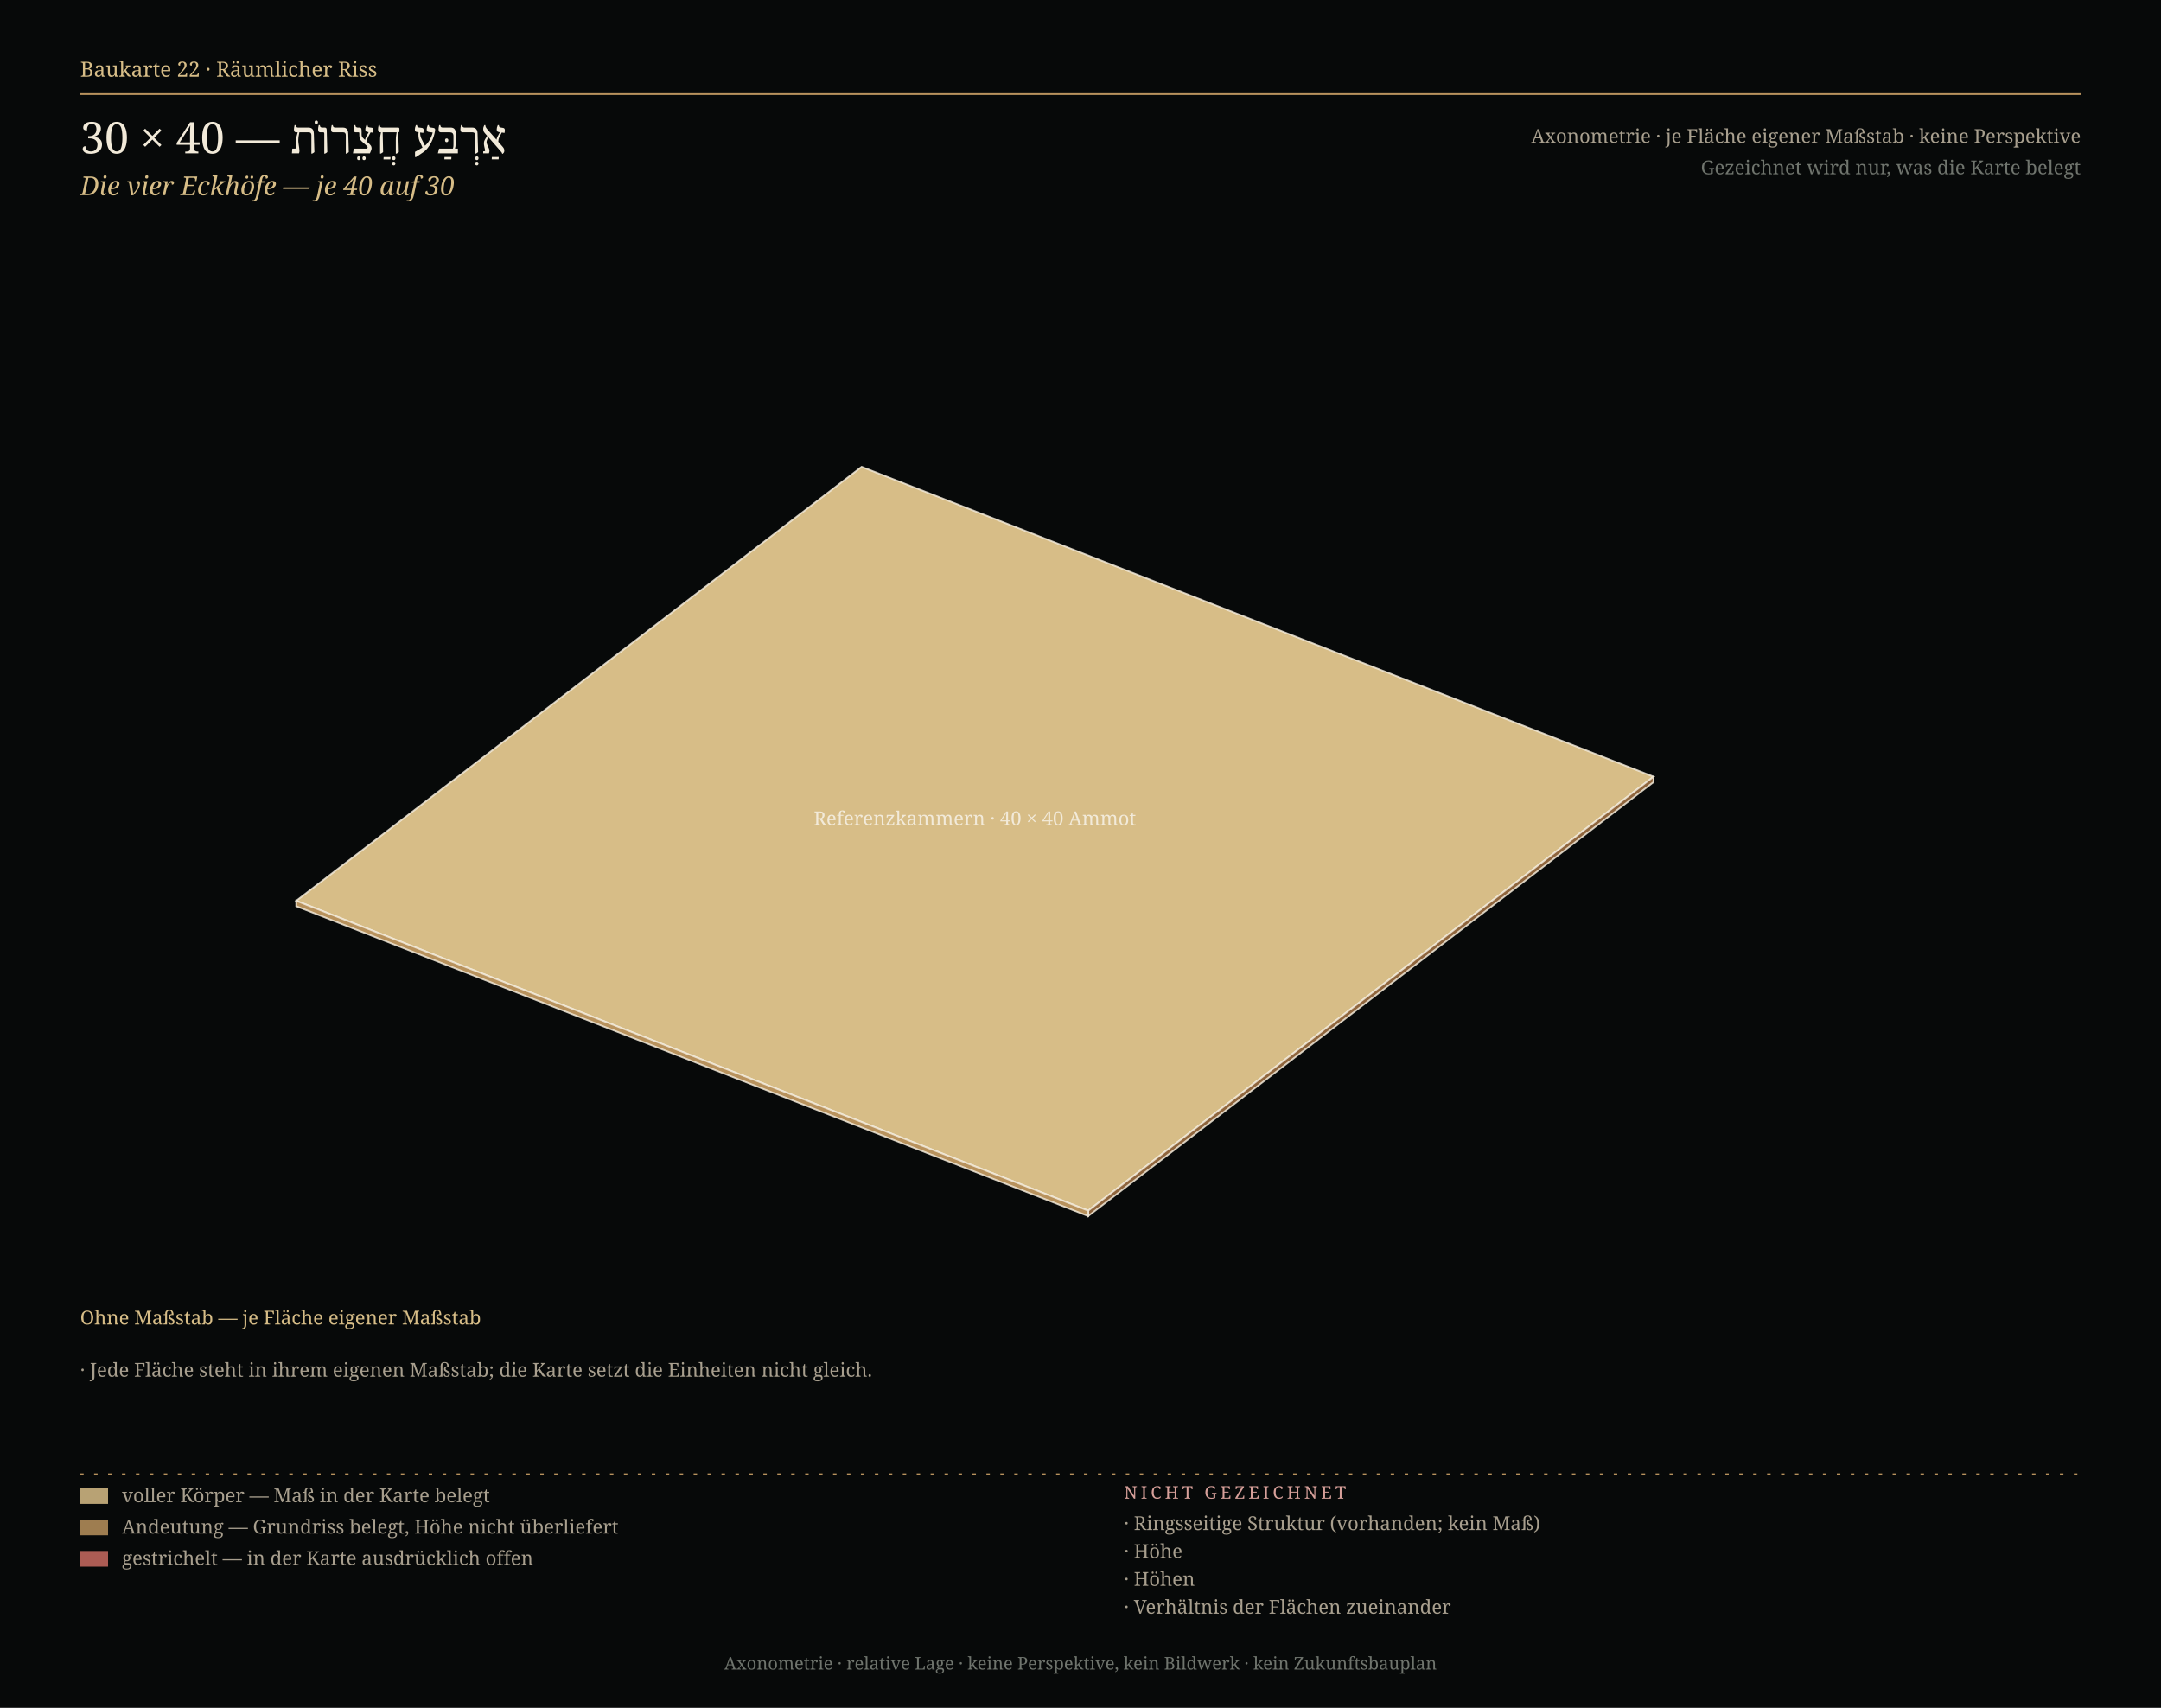
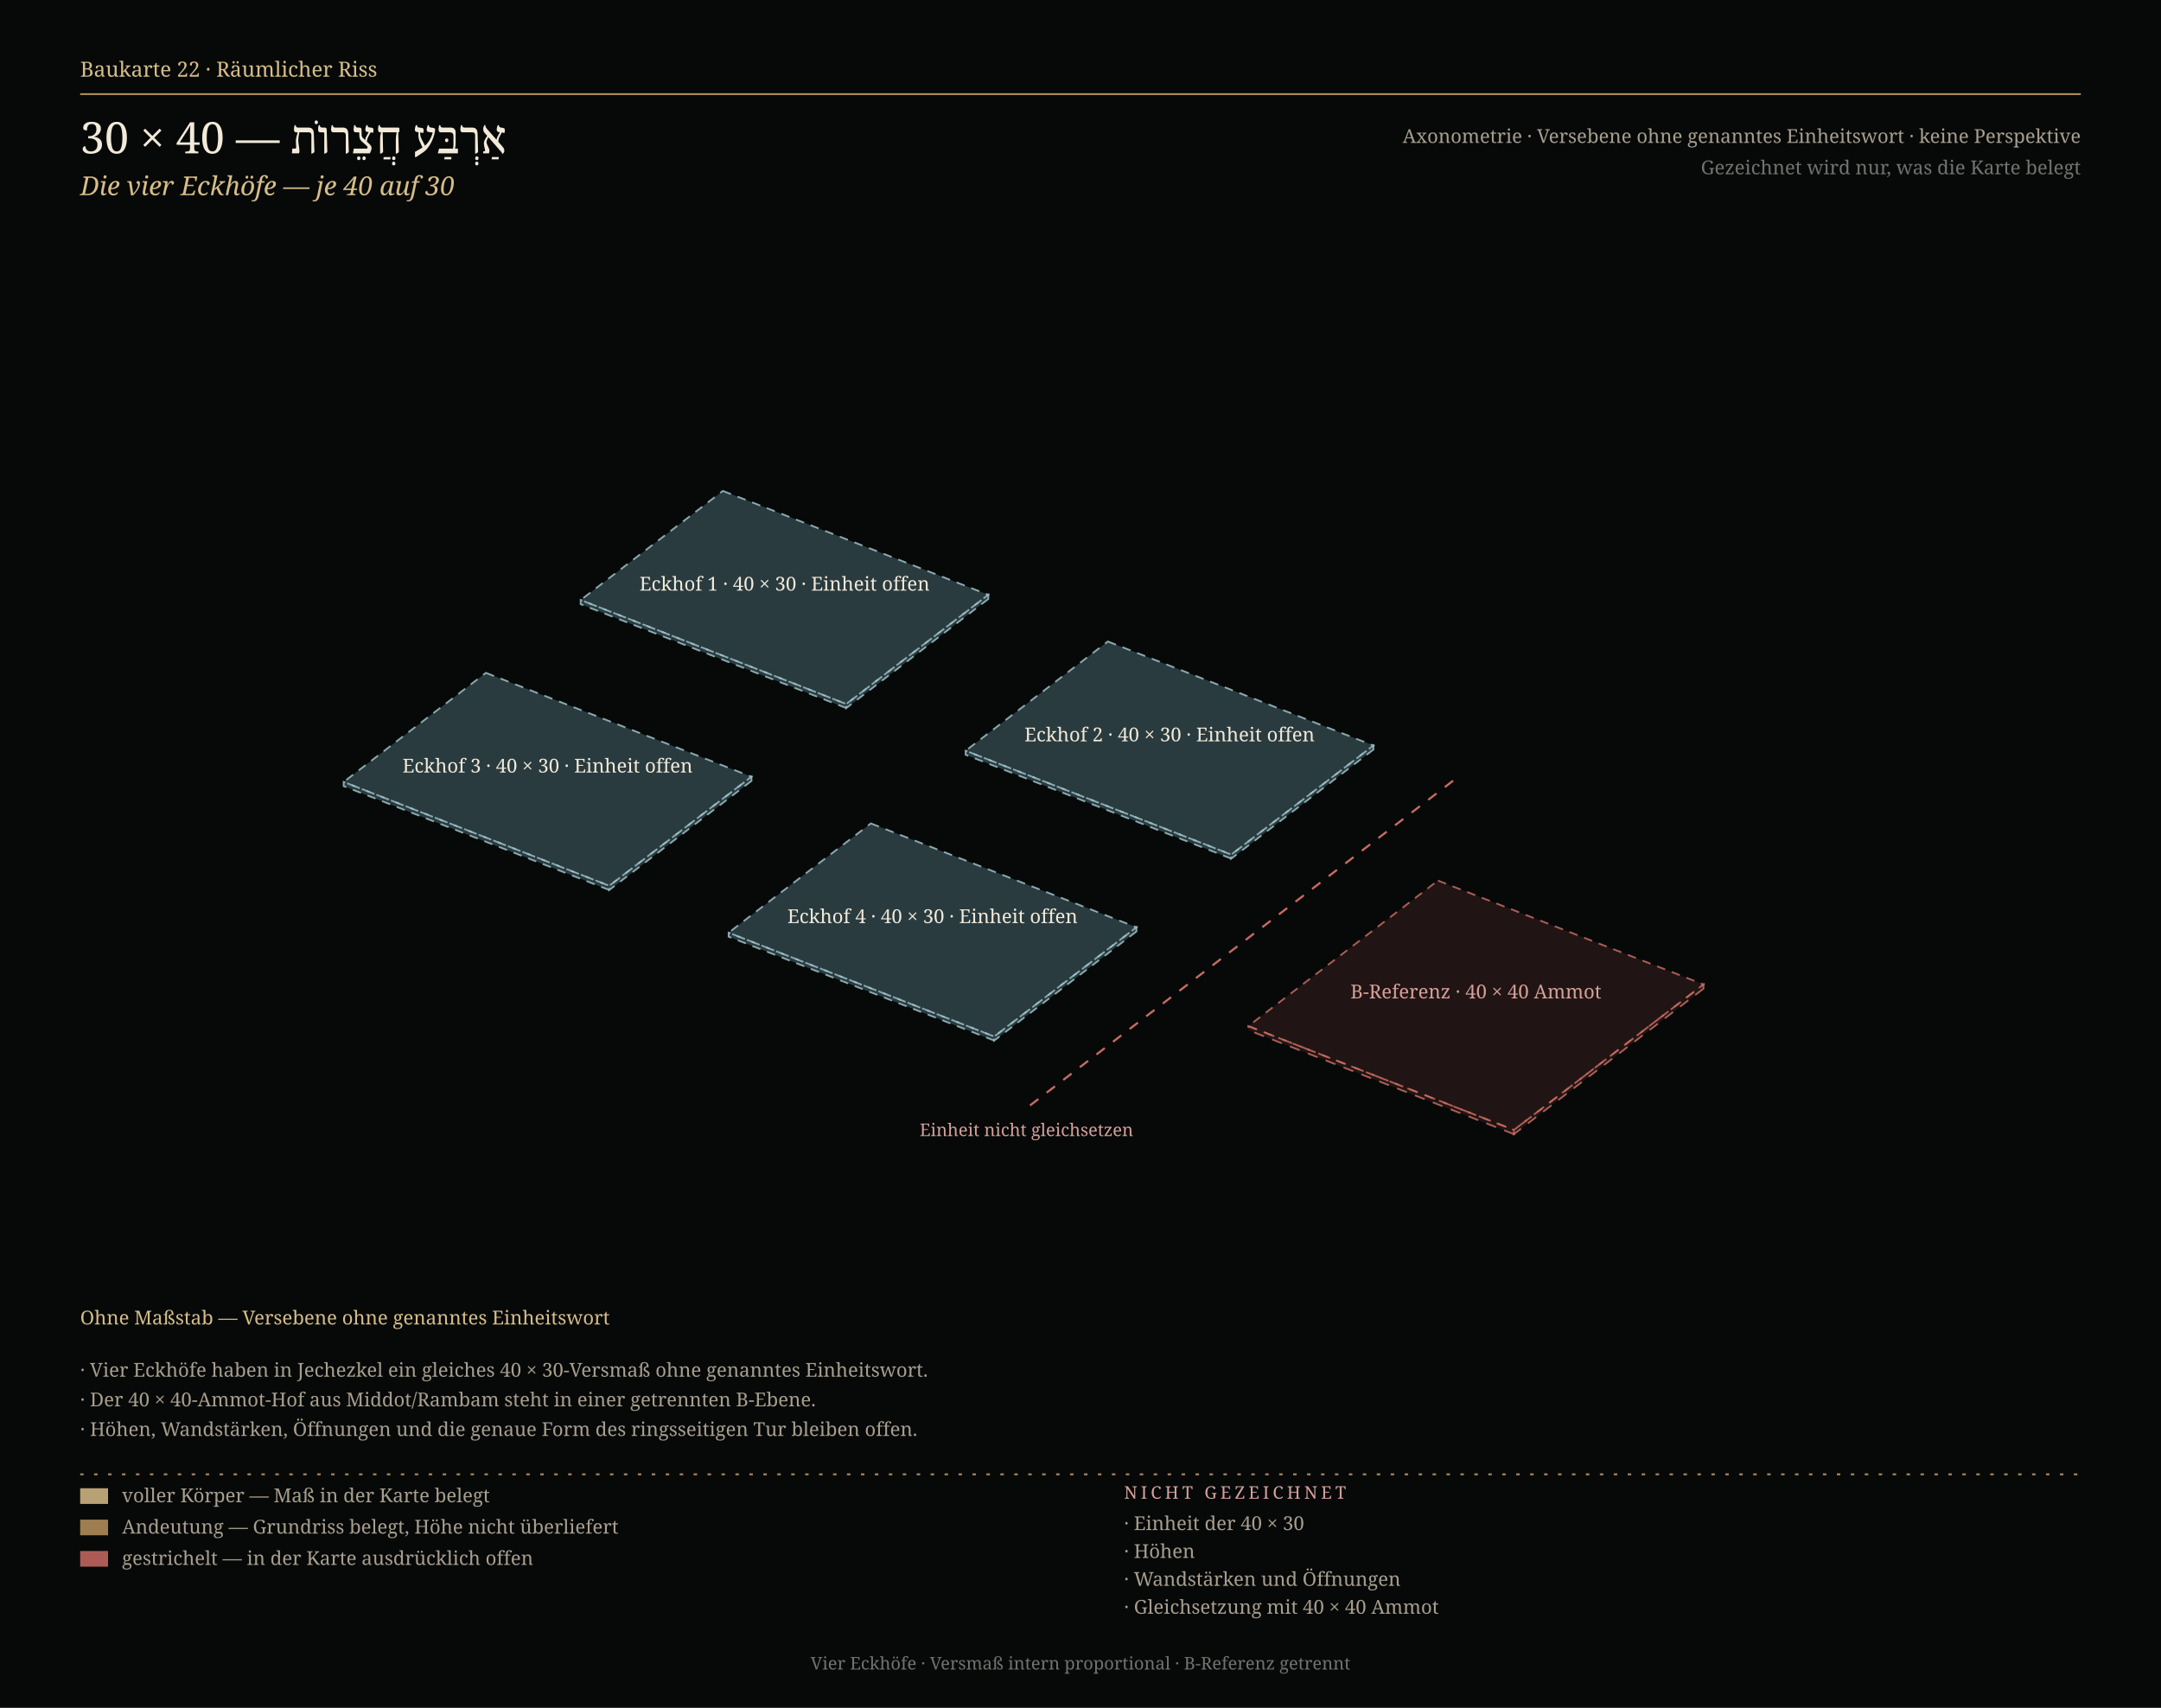
<svg xmlns="http://www.w3.org/2000/svg" viewBox="0 0 1240 980" width="100%" role="img" aria-labelledby="riss-t riss-d">
  <defs>
    <pattern id="rHatch" width="7" height="7" patternUnits="userSpaceOnUse" patternTransform="rotate(45)">
      <line x1="0" y1="0" x2="0" y2="7" stroke="#C96B62" stroke-width="1.5" opacity=".6" />
    </pattern>
    <pattern id="rHatchQ" width="8" height="8" patternUnits="userSpaceOnUse" patternTransform="rotate(45)">
      <line x1="0" y1="0" x2="0" y2="8" stroke="#6E9EAA" stroke-width="1.2" opacity=".55" />
    </pattern>
    <linearGradient id="rWall" x1="0" y1="0" x2="0" y2="1">
      <stop offset="0" stop-color="#D7BD87" />
      <stop offset="1" stop-color="#8F653D" />
    </linearGradient>
  </defs>
  <rect x="0.0" y="0.0" width="1240.0" height="980.0" fill="#070909" />
  <text x="46.0" y="44.0" fill="#D7BD87" font-family="EB Garamond, Georgia, serif" font-size="12">Baukarte 22 · Räumlicher Riss</text>
  <line x1="46.0" y1="54.0" x2="1194.0" y2="54.0" stroke="#B8925D" stroke-width="1" />
  <text x="46.0" y="88.0" fill="#F2EAD9" font-family="Frank Ruhl Libre, Noto Serif Hebrew, serif" font-size="25">אַרְבַּע חֲצֵרוֹת — 40 × 30</text>
  <text x="46.0" y="112.0" fill="#D7BD87" font-family="Cormorant Garamond, Georgia, serif" font-size="15" font-style="italic">Die vier Eckhöfe — je 40 auf 30</text>
-   <text x="1194.0" y="82.0" fill="#A89F8E" font-family="EB Garamond, Georgia, serif" font-size="11" text-anchor="end">Axonometrie · je Fläche eigener Maßstab · keine Perspektive</text>
+   <text x="1194.0" y="82.0" fill="#A89F8E" font-family="EB Garamond, Georgia, serif" font-size="11" text-anchor="end">Axonometrie · Versebene ohne genanntes Einheitswort · keine Perspektive</text>
  <text x="1194.0" y="100.0" fill="#6F746D" font-family="EB Garamond, Georgia, serif" font-size="11" text-anchor="end">Gezeichnet wird nur, was die Karte belegt</text>
-   <polygon points="494.4,267.9 948.8,445.7 624.4,694.7 170.0,516.9" fill="#D7BD87" fill-opacity="1" stroke="#F2EAD9" stroke-width="1" stroke-opacity=".85" />
-   <polygon points="948.8,448.8 624.4,697.8 624.4,694.7 948.8,445.7" fill="#8F653D" fill-opacity="1" stroke="#F2EAD9" stroke-width="1" stroke-opacity=".85" />
-   <polygon points="624.4,697.8 170.0,520.0 170.0,516.9 624.4,694.7" fill="#B8925D" fill-opacity="1" stroke="#F2EAD9" stroke-width="1" stroke-opacity=".85" />
-   <text x="559.4" y="473.5" fill="#F2EAD9" font-family="EB Garamond, Georgia, serif" font-size="11" text-anchor="middle">Referenzkammern · 40 × 40 Ammot</text>
-   <text x="46.0" y="790.0" fill="#A89F8E" font-family="EB Garamond, Georgia, serif" font-size="11">· Jede Fläche steht in ihrem eigenen Maßstab; die Karte setzt die Einheiten nicht gleich.</text>
-   <text x="46.0" y="760.0" fill="#D7BD87" font-family="EB Garamond, Georgia, serif" font-size="11">Ohne Maßstab — je Fläche eigener Maßstab</text>
+   <polyline points="833.8,448.0 589.0,635.9 589.0,633.5" fill="none" stroke="#C96B62" stroke-width="1.2" stroke-dasharray="6 6" />
+   <text x="589.0" y="651.9" fill="#D7A09A" font-family="EB Garamond, Georgia, serif" font-size="10" text-anchor="middle">Einheit nicht gleichsetzen</text>
+   <polygon points="414.8,281.7 567.1,341.3 485.6,404.0 333.2,344.3" fill="#6E9EAA" fill-opacity="0.34" stroke="#9EC2C7" stroke-width="1" stroke-dasharray="5 4" stroke-opacity=".85" />
+   <polygon points="567.1,343.7 485.6,406.3 485.6,404.0 567.1,341.3" fill="#6E9EAA" fill-opacity="0.34" stroke="#9EC2C7" stroke-width="1" stroke-dasharray="5 4" stroke-opacity=".85" />
+   <polygon points="485.6,406.3 333.2,346.7 333.2,344.3 485.6,404.0" fill="#6E9EAA" fill-opacity="0.34" stroke="#9EC2C7" stroke-width="1" stroke-dasharray="5 4" stroke-opacity=".85" />
+   <polygon points="635.7,368.1 788.1,427.8 706.5,490.4 554.1,430.8" fill="#6E9EAA" fill-opacity="0.34" stroke="#9EC2C7" stroke-width="1" stroke-dasharray="5 4" stroke-opacity=".85" />
+   <polygon points="278.8,386.1 431.2,445.7 349.6,508.3 197.2,448.7" fill="#6E9EAA" fill-opacity="0.34" stroke="#9EC2C7" stroke-width="1" stroke-dasharray="5 4" stroke-opacity=".85" />
+   <polygon points="788.1,430.1 706.5,492.7 706.5,490.4 788.1,427.8" fill="#6E9EAA" fill-opacity="0.34" stroke="#9EC2C7" stroke-width="1" stroke-dasharray="5 4" stroke-opacity=".85" />
+   <polygon points="706.5,492.7 554.1,433.1 554.1,430.8 706.5,490.4" fill="#6E9EAA" fill-opacity="0.34" stroke="#9EC2C7" stroke-width="1" stroke-dasharray="5 4" stroke-opacity=".85" />
+   <polygon points="431.2,448.1 349.6,510.7 349.6,508.3 431.2,445.7" fill="#6E9EAA" fill-opacity="0.34" stroke="#9EC2C7" stroke-width="1" stroke-dasharray="5 4" stroke-opacity=".85" />
+   <polygon points="349.6,510.7 197.2,451.1 197.2,448.7 349.6,508.3" fill="#6E9EAA" fill-opacity="0.34" stroke="#9EC2C7" stroke-width="1" stroke-dasharray="5 4" stroke-opacity=".85" />
+   <polygon points="499.7,472.5 652.1,532.1 570.5,594.8 418.1,535.2" fill="#6E9EAA" fill-opacity="0.34" stroke="#9EC2C7" stroke-width="1" stroke-dasharray="5 4" stroke-opacity=".85" />
+   <polygon points="652.1,534.5 570.5,597.1 570.5,594.8 652.1,532.1" fill="#6E9EAA" fill-opacity="0.34" stroke="#9EC2C7" stroke-width="1" stroke-dasharray="5 4" stroke-opacity=".85" />
+   <polygon points="570.5,597.1 418.1,537.5 418.1,535.2 570.5,594.8" fill="#6E9EAA" fill-opacity="0.34" stroke="#9EC2C7" stroke-width="1" stroke-dasharray="5 4" stroke-opacity=".85" />
+   <polygon points="825.1,505.3 977.5,564.9 868.7,648.4 716.3,588.8" fill="#C96B62" fill-opacity="0.13" stroke="#C96B62" stroke-width="1" stroke-dasharray="5 4" stroke-opacity=".85" />
+   <polygon points="977.5,567.3 868.7,650.8 868.7,648.4 977.5,564.9" fill="#C96B62" fill-opacity="0.13" stroke="#C96B62" stroke-width="1" stroke-dasharray="6 5" stroke-opacity=".85" />
+   <polygon points="868.7,650.8 716.3,591.1 716.3,588.8 868.7,648.4" fill="#C96B62" fill-opacity="0.13" stroke="#C96B62" stroke-width="1" stroke-dasharray="6 5" stroke-opacity=".85" />
+   <text x="450.2" y="338.9" fill="#F2EAD9" font-family="EB Garamond, Georgia, serif" font-size="11" text-anchor="middle">Eckhof 1 · 40 × 30 · Einheit offen</text>
+   <text x="671.1" y="425.4" fill="#F2EAD9" font-family="EB Garamond, Georgia, serif" font-size="11" text-anchor="middle">Eckhof 2 · 40 × 30 · Einheit offen</text>
+   <text x="314.2" y="443.3" fill="#F2EAD9" font-family="EB Garamond, Georgia, serif" font-size="11" text-anchor="middle">Eckhof 3 · 40 × 30 · Einheit offen</text>
+   <text x="535.1" y="529.7" fill="#F2EAD9" font-family="EB Garamond, Georgia, serif" font-size="11" text-anchor="middle">Eckhof 4 · 40 × 30 · Einheit offen</text>
+   <text x="846.9" y="572.9" fill="#D7A09A" font-family="EB Garamond, Georgia, serif" font-size="11" text-anchor="middle">B-Referenz · 40 × 40 Ammot</text>
+   <text x="46.0" y="790.0" fill="#A89F8E" font-family="EB Garamond, Georgia, serif" font-size="11">· Vier Eckhöfe haben in Jechezkel ein gleiches 40 × 30-Versmaß ohne genanntes Einheitswort.</text>
+   <text x="46.0" y="807.0" fill="#A89F8E" font-family="EB Garamond, Georgia, serif" font-size="11">· Der 40 × 40-Ammot-Hof aus Middot/Rambam steht in einer getrennten B-Ebene.</text>
+   <text x="46.0" y="824.0" fill="#A89F8E" font-family="EB Garamond, Georgia, serif" font-size="11">· Höhen, Wandstärken, Öffnungen und die genaue Form des ringsseitigen Tur bleiben offen.</text>
+   <text x="46.0" y="760.0" fill="#D7BD87" font-family="EB Garamond, Georgia, serif" font-size="11">Ohne Maßstab — Versebene ohne genanntes Einheitswort</text>
  <line x1="46.0" y1="846.0" x2="1194.0" y2="846.0" stroke="#B8925D" stroke-width="1" stroke-dasharray="2 6" />
  <rect x="46.0" y="854.0" width="16.0" height="9.0" fill="#D7BD87" opacity=".85" />
  <text x="70.0" y="862.0" fill="#A89F8E" font-family="EB Garamond, Georgia, serif" font-size="11">voller Körper — Maß in der Karte belegt</text>
  <rect x="46.0" y="872.0" width="16.0" height="9.0" fill="#B8925D" opacity=".85" />
  <text x="70.0" y="880.0" fill="#A89F8E" font-family="EB Garamond, Georgia, serif" font-size="11">Andeutung — Grundriss belegt, Höhe nicht überliefert</text>
  <rect x="46.0" y="890.0" width="16.0" height="9.0" fill="#C96B62" opacity=".85" />
  <text x="70.0" y="898.0" fill="#A89F8E" font-family="EB Garamond, Georgia, serif" font-size="11">gestrichelt — in der Karte ausdrücklich offen</text>
  <text x="645.0" y="860.0" fill="#D7A09A" font-family="EB Garamond, Georgia, serif" font-size="10" letter-spacing="2">NICHT GEZEICHNET</text>
-   <text x="645.0" y="878.0" fill="#A89F8E" font-family="EB Garamond, Georgia, serif" font-size="11">· Ringsseitige Struktur (vorhanden; kein Maß)</text>
-   <text x="645.0" y="894.0" fill="#A89F8E" font-family="EB Garamond, Georgia, serif" font-size="11">· Höhe</text>
-   <text x="645.0" y="910.0" fill="#A89F8E" font-family="EB Garamond, Georgia, serif" font-size="11">· Höhen</text>
-   <text x="645.0" y="926.0" fill="#A89F8E" font-family="EB Garamond, Georgia, serif" font-size="11">· Verhältnis der Flächen zueinander</text>
-   <text x="620.0" y="958.0" fill="#6F746D" font-family="EB Garamond, Georgia, serif" font-size="10" text-anchor="middle">Axonometrie · relative Lage · keine Perspektive, kein Bildwerk · kein Zukunftsbauplan</text>
+   <text x="645.0" y="878.0" fill="#A89F8E" font-family="EB Garamond, Georgia, serif" font-size="11">· Einheit der 40 × 30</text>
+   <text x="645.0" y="894.0" fill="#A89F8E" font-family="EB Garamond, Georgia, serif" font-size="11">· Höhen</text>
+   <text x="645.0" y="910.0" fill="#A89F8E" font-family="EB Garamond, Georgia, serif" font-size="11">· Wandstärken und Öffnungen</text>
+   <text x="645.0" y="926.0" fill="#A89F8E" font-family="EB Garamond, Georgia, serif" font-size="11">· Gleichsetzung mit 40 × 40 Ammot</text>
+   <text x="620.0" y="958.0" fill="#6F746D" font-family="EB Garamond, Georgia, serif" font-size="10" text-anchor="middle">Vier Eckhöfe · Versmaß intern proportional · B-Referenz getrennt</text>
</svg>
